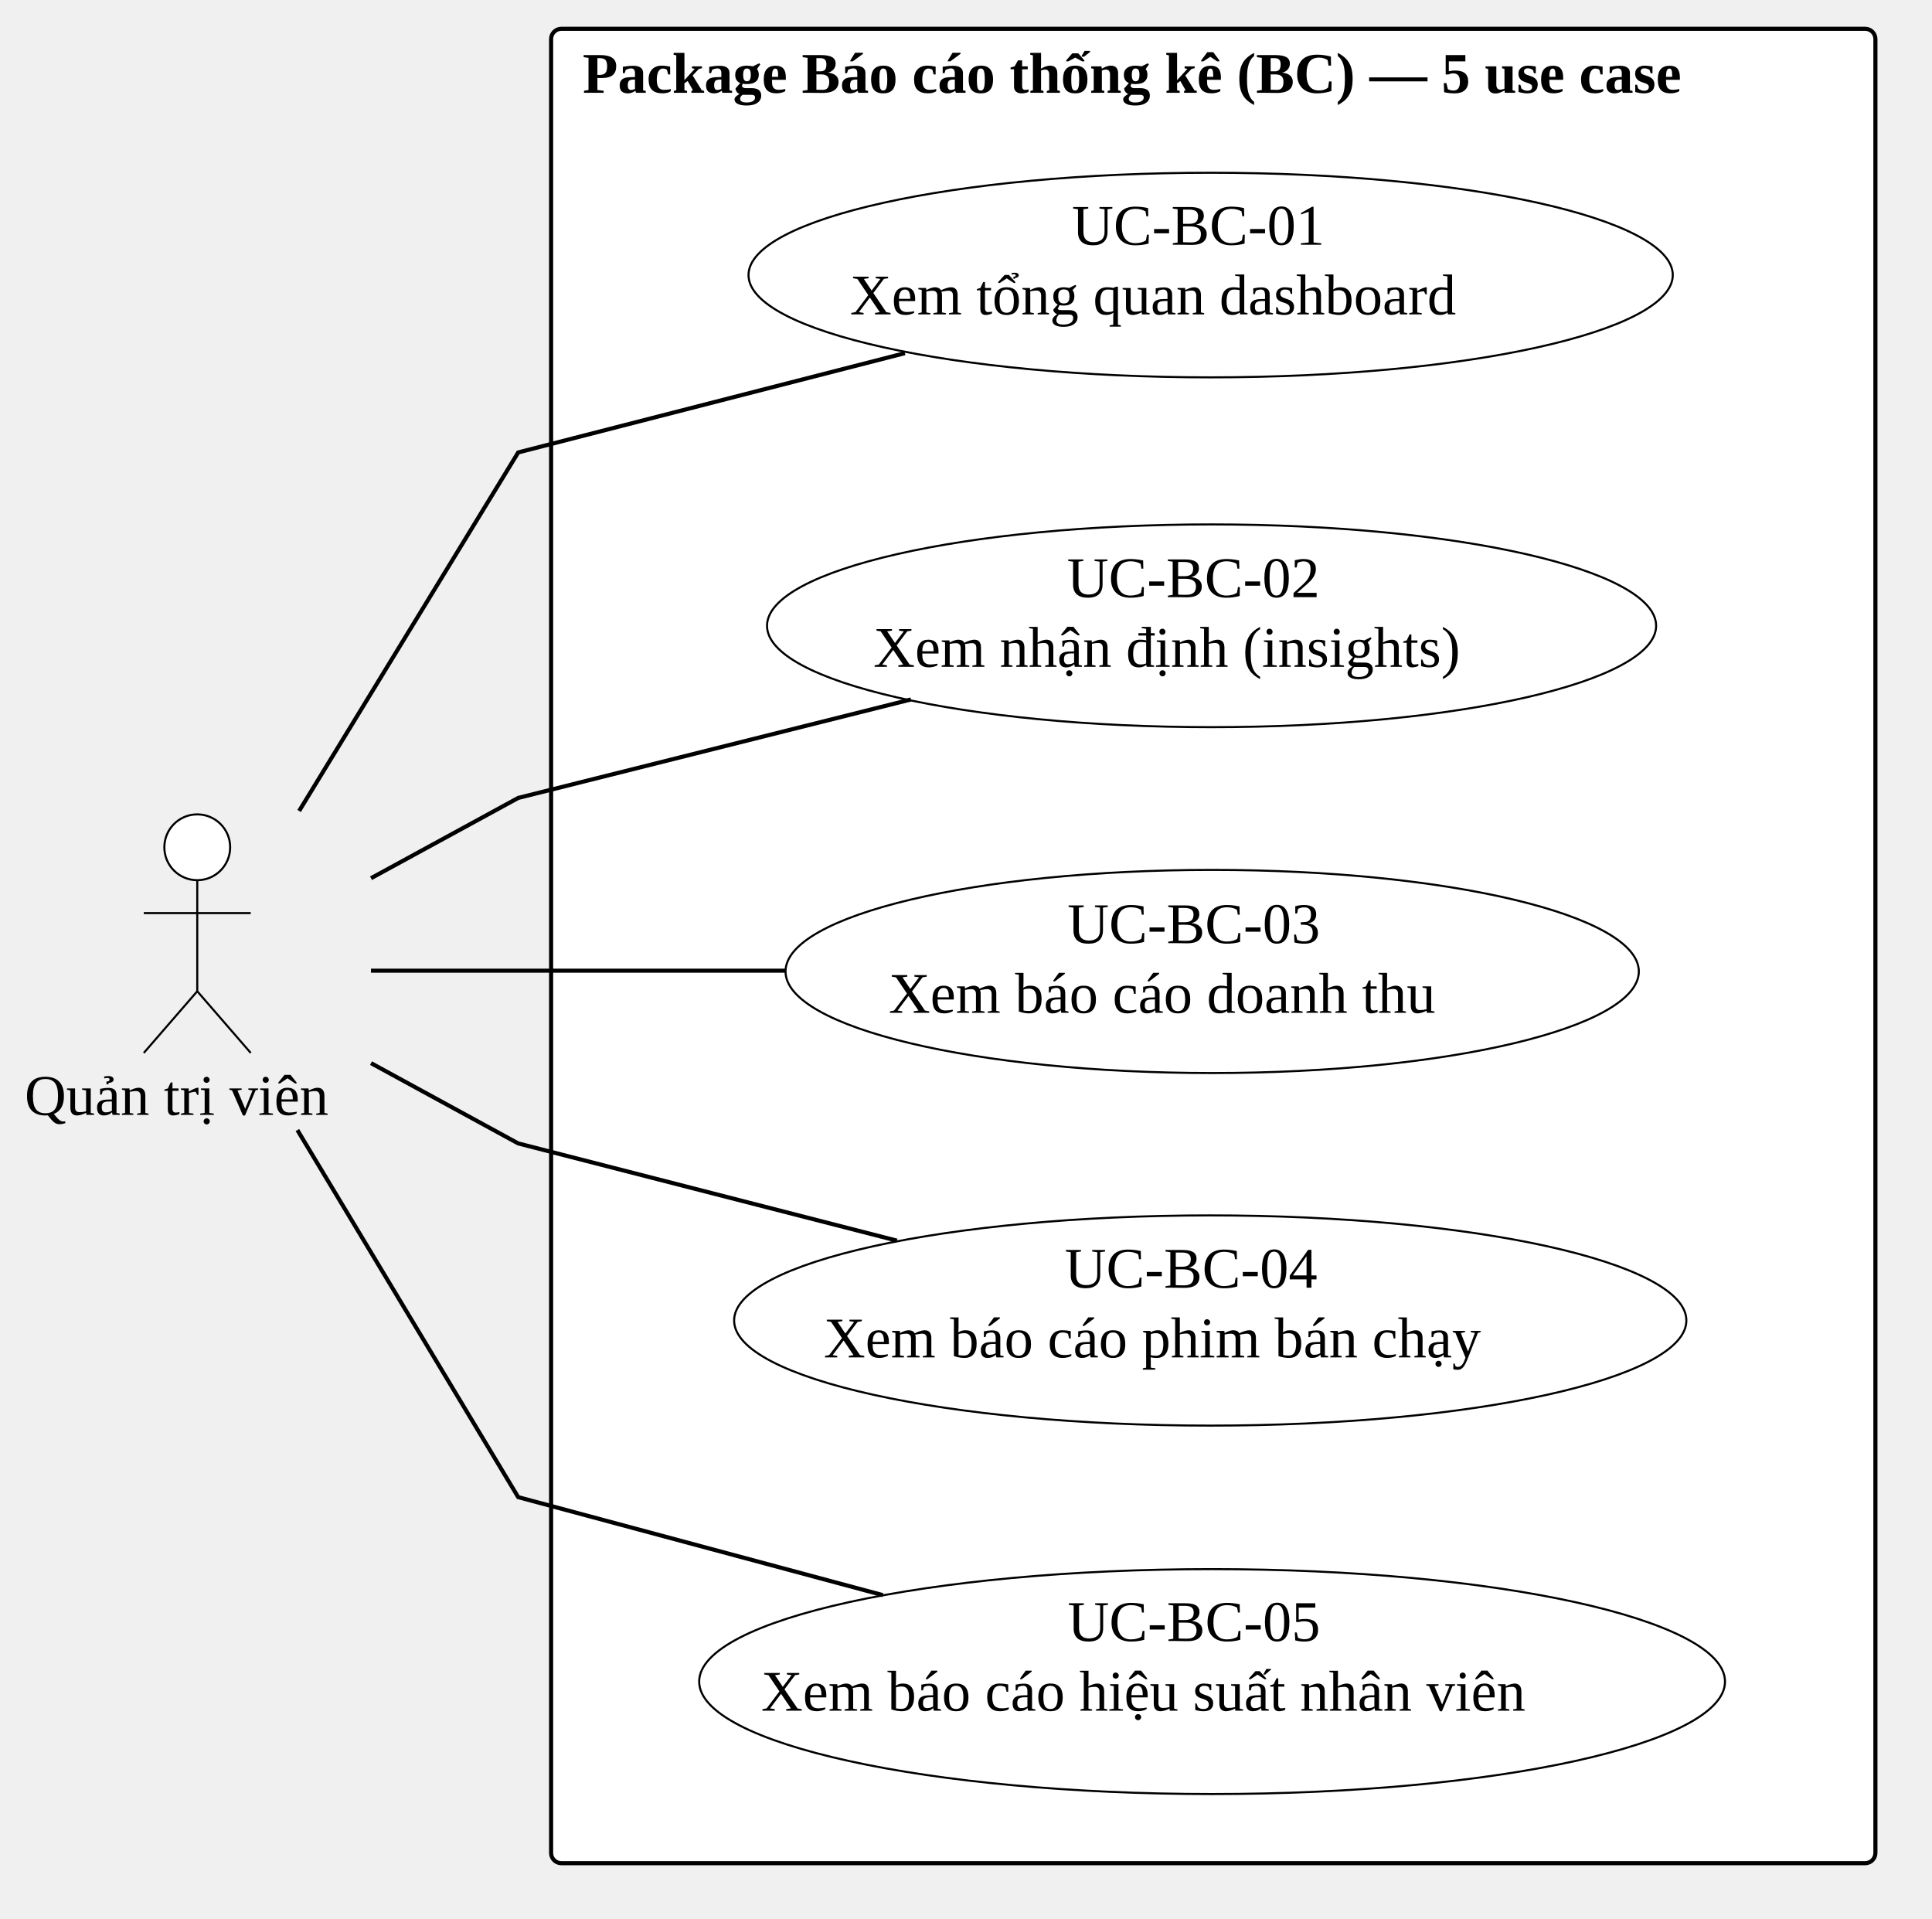
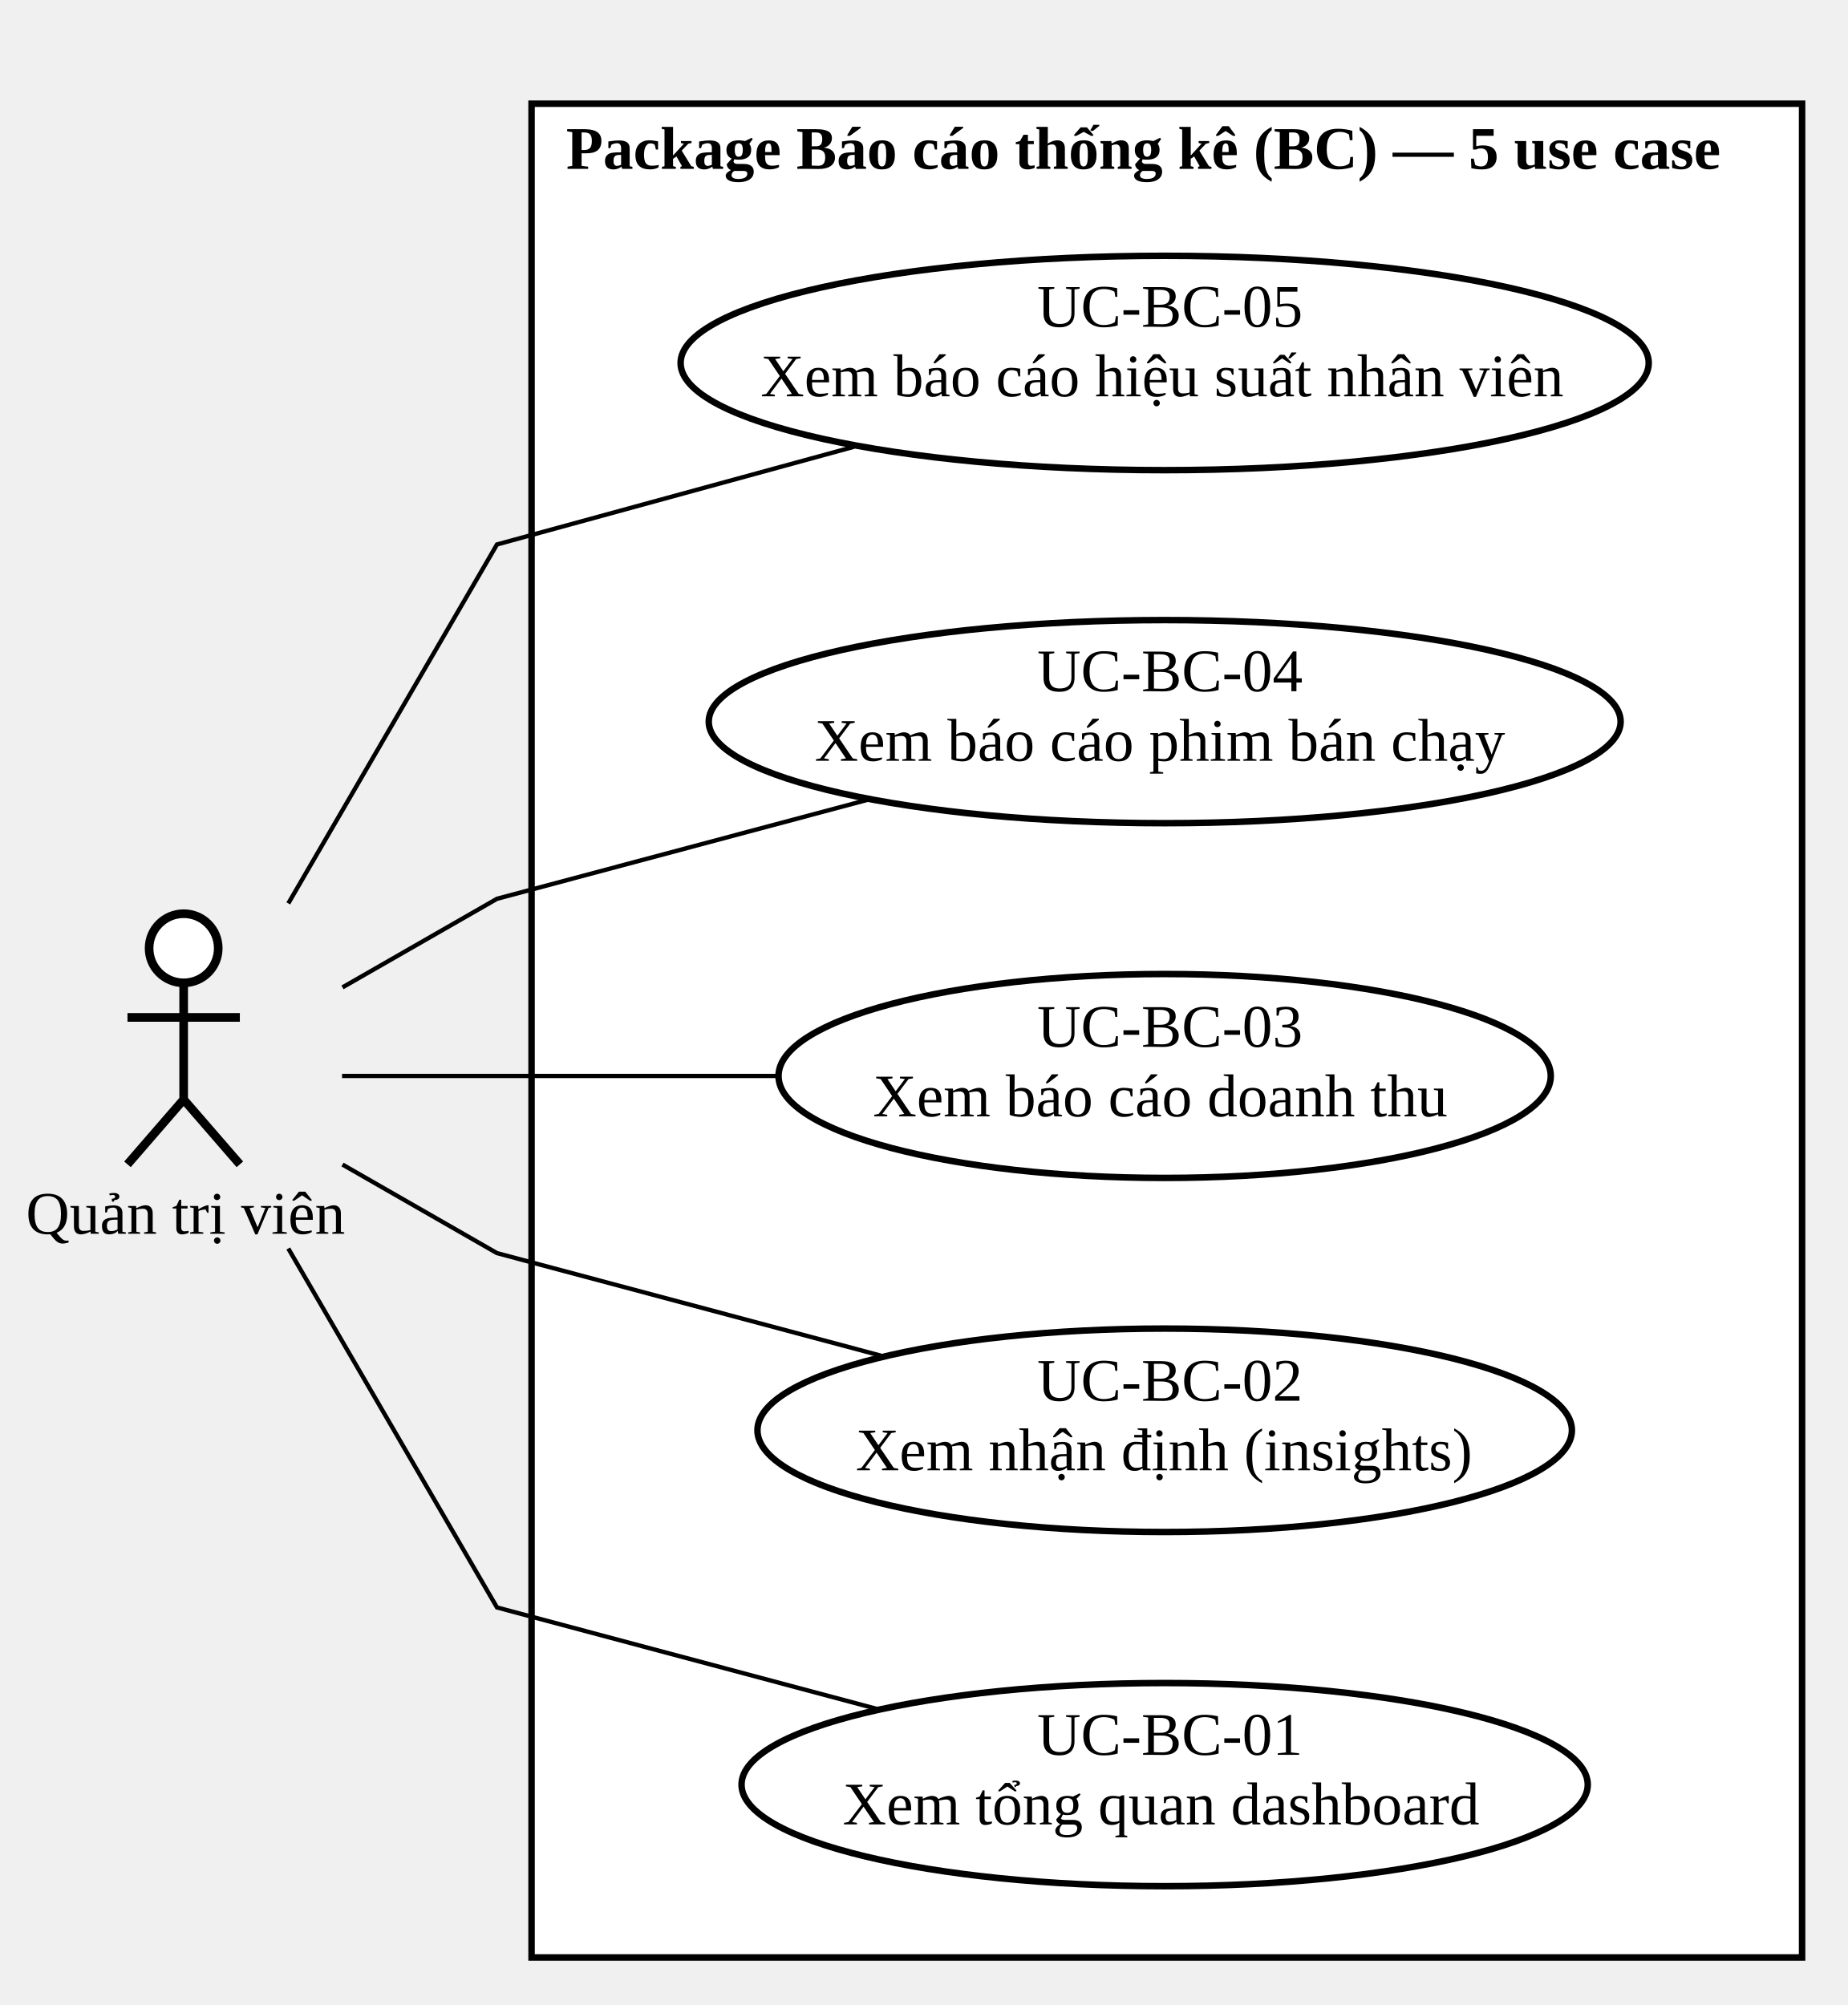
- <svg xmlns="http://www.w3.org/2000/svg" version="1.1" data-diagram-type="DESCRIPTION" style="width:734px;height:729px;background:#FFFFFF;" width="734.375px" height="729.688px" viewBox="0 0 734 729" zoomAndPan="magnify" preserveAspectRatio="none" contentStyleType="text/css">
+ <svg xmlns="http://www.w3.org/2000/svg" contentScriptType="application/ecmascript" contentStyleType="text/css" height="725px" preserveAspectRatio="none" style="width:668px;height:725px;" version="1.1" viewBox="0 0 668 725" width="668.75px" zoomAndPan="magnify">
  <defs />
-   <g font-family="sans-serif" lengthAdjust="spacing">
-     <g class="cluster" data-qualified-name="PK" id="ent0002" data-source-line="15">
-       <rect x="209.375" y="10.938" width="503.125" height="696.875" fill="#FFF" style="stroke:#000;stroke-width:1.563;" rx="3.906" ry="3.906" />
-       <text x="221.365" y="35.254" fill="#000" font-size="21.875" textLength="479.146" font-weight="700" font-family="'Times New Roman'">Package Báo cáo thống kê (BC) — 5 use case</text>
-     </g>
-     <g class="entity" data-qualified-name="PK.UC_BC_01" id="ent0003" data-source-line="16">
-       <ellipse cx="459.945" cy="104.489" rx="175.57" ry="38.864" fill="#FFF" style="stroke:#000;stroke-width:0.781;" />
-       <text x="407.261" y="92.977" fill="#000" font-size="21.875" textLength="105.37" font-family="'Times New Roman'">UC-BC-01</text>
-       <text x="322.933" y="119.444" fill="#000" font-size="21.875" textLength="274.025" font-family="'Times New Roman'">Xem tổng quan dashboard</text>
-     </g>
-     <g class="entity" data-qualified-name="PK.UC_BC_02" id="ent0004" data-source-line="17">
-       <ellipse cx="460.298" cy="237.73" rx="168.892" ry="38.511" fill="#FFF" style="stroke:#000;stroke-width:0.781;" />
-       <text x="405.391" y="226.852" fill="#000" font-size="21.875" textLength="109.813" font-family="'Times New Roman'">UC-BC-02</text>
-       <text x="331.804" y="253.32" fill="#000" font-size="21.875" textLength="256.989" font-family="'Times New Roman'">Xem nhận định (insights)</text>
-     </g>
-     <g class="entity" data-qualified-name="PK.UC_BC_03" id="ent0005" data-source-line="18">
-       <ellipse cx="460.528" cy="369.052" rx="162.09" ry="38.584" fill="#FFF" style="stroke:#000;stroke-width:0.781;" />
-       <text x="405.536" y="358.291" fill="#000" font-size="21.875" textLength="109.984" font-family="'Times New Roman'">UC-BC-03</text>
-       <text x="337.62" y="384.759" fill="#000" font-size="21.875" textLength="245.816" font-family="'Times New Roman'">Xem báo cáo doanh thu</text>
-     </g>
-     <g class="entity" data-qualified-name="PK.UC_BC_04" id="ent0006" data-source-line="19">
-       <ellipse cx="459.794" cy="501.646" rx="180.888" ry="39.928" fill="#FFF" style="stroke:#000;stroke-width:0.781;" />
-       <text x="404.492" y="489.186" fill="#000" font-size="21.875" textLength="110.603" font-family="'Times New Roman'">UC-BC-04</text>
-       <text x="312.95" y="515.654" fill="#000" font-size="21.875" textLength="293.689" font-family="'Times New Roman'">Xem báo cáo phim bán chạy</text>
-     </g>
-     <g class="entity" data-qualified-name="PK.UC_BC_05" id="ent0007" data-source-line="20">
-       <ellipse cx="460.492" cy="638.817" rx="194.867" ry="42.723" fill="#FFF" style="stroke:#000;stroke-width:0.781;" />
-       <text x="405.607" y="623.399" fill="#000" font-size="21.875" textLength="109.77" font-family="'Times New Roman'">UC-BC-05</text>
-       <text x="289.183" y="649.867" fill="#000" font-size="21.875" textLength="342.619" font-family="'Times New Roman'">Xem báo cáo hiệu suất nhân viên</text>
-     </g>
-     <g class="entity" data-qualified-name="A_QTV" id="ent0001" data-source-line="14">
-       <ellipse cx="74.941" cy="321.875" rx="12.5" ry="12.5" fill="#FFF" style="stroke:#000;stroke-width:0.781;" />
-       <path d="M74.941,334.375 L74.941,376.563 M54.629,346.875 L95.254,346.875 M74.941,376.563 L54.629,400 M74.941,376.563 L95.254,400" style="stroke:#000;stroke-width:0.781;" fill="none" />
-       <text x="9.375" y="423.535" fill="#000" font-size="21.875" textLength="131.133" font-family="'Times New Roman'">Quản trị viên</text>
-     </g>
-     <g class="link" data-entity-1="ent0001" data-entity-2="ent0003" id="lnk8" data-source-line="22" data-link-type="association">
-       <path d="M113.641,308.078 C149,250.234 196.875,171.875 196.875,171.875 C196.875,171.875 273.484,152.203 343.797,134.156" style="stroke:#000;stroke-width:1.563;" fill="none" id="A_QTV-UC_BC_01" />
-     </g>
-     <g class="link" data-entity-1="ent0001" data-entity-2="ent0004" id="lnk9" data-source-line="23" data-link-type="association">
-       <path d="M140.953,333.625 C169.547,318.031 196.875,303.125 196.875,303.125 C196.875,303.125 275.141,283.5 346.078,265.719" style="stroke:#000;stroke-width:1.563;" fill="none" id="A_QTV-UC_BC_02" />
-     </g>
-     <g class="link" data-entity-1="ent0001" data-entity-2="ent0005" id="lnk10" data-source-line="24" data-link-type="association">
-       <path d="M140.938,368.75 C184.109,368.75 242.984,368.75 298.313,368.75" style="stroke:#000;stroke-width:1.563;" fill="none" id="A_QTV-UC_BC_03" />
-     </g>
-     <g class="link" data-entity-1="ent0001" data-entity-2="ent0006" id="lnk11" data-source-line="25" data-link-type="association">
-       <path d="M140.953,403.875 C169.547,419.469 196.875,434.375 196.875,434.375 C196.875,434.375 271.281,453.484 340.75,471.313" style="stroke:#000;stroke-width:1.563;" fill="none" id="A_QTV-UC_BC_04" />
-     </g>
-     <g class="link" data-entity-1="ent0001" data-entity-2="ent0007" id="lnk12" data-source-line="26" data-link-type="association">
-       <path d="M112.984,429.297 C148.391,488.172 196.875,568.75 196.875,568.75 C196.875,568.75 267.516,587.734 335.391,605.969" style="stroke:#000;stroke-width:1.563;" fill="none" id="A_QTV-UC_BC_05" />
-     </g>
+   <g>
+     <rect fill="#FFFFFF" height="670.312" style="stroke: #000000; stroke-width: 2.344;" width="459.375" x="192.188" y="37.5" />
+     <text fill="#000000" font-family="Times New Roman" font-size="21.875" font-weight="bold" lengthAdjust="spacingAndGlyphs" textLength="434.375" x="204.688" y="61.047">Package Báo cáo thống kê (BC) — 5 use case</text>
+     <ellipse cx="421.087" cy="645.31" fill="#FFFFFF" rx="152.978" ry="36.731" style="stroke: #000000; stroke-width: 2.344;" />
+     <text fill="#000000" font-family="Times New Roman" font-size="21.875" lengthAdjust="spacingAndGlyphs" textLength="92.188" x="374.994" y="634.538">UC-BC-01</text>
+     <text fill="#000000" font-family="Times New Roman" font-size="21.875" lengthAdjust="spacingAndGlyphs" textLength="232.812" x="304.681" y="659.692">Xem tổng quan dashboard</text>
+     <ellipse cx="421.099" cy="517.19" fill="#FFFFFF" rx="147.239" ry="36.784" style="stroke: #000000; stroke-width: 2.344;" />
+     <text fill="#000000" font-family="Times New Roman" font-size="21.875" lengthAdjust="spacingAndGlyphs" textLength="92.188" x="375.005" y="506.503">UC-BC-02</text>
+     <text fill="#000000" font-family="Times New Roman" font-size="21.875" lengthAdjust="spacingAndGlyphs" textLength="223.438" x="309.38" y="531.657">Xem nhận định (insights)</text>
+     <ellipse cx="421.09" cy="389.068" fill="#FFFFFF" rx="139.605" ry="36.865" style="stroke: #000000; stroke-width: 2.344;" />
+     <text fill="#000000" font-family="Times New Roman" font-size="21.875" lengthAdjust="spacingAndGlyphs" textLength="92.188" x="374.996" y="378.512">UC-BC-03</text>
+     <text fill="#000000" font-family="Times New Roman" font-size="21.875" lengthAdjust="spacingAndGlyphs" textLength="210.938" x="315.621" y="403.666">Xem báo cáo doanh thu</text>
+     <ellipse cx="421.101" cy="260.939" fill="#FFFFFF" rx="164.851" ry="36.72" style="stroke: #000000; stroke-width: 2.344;" />
+     <text fill="#000000" font-family="Times New Roman" font-size="21.875" lengthAdjust="spacingAndGlyphs" textLength="92.188" x="375.007" y="249.947">UC-BC-04</text>
+     <text fill="#000000" font-family="Times New Roman" font-size="21.875" lengthAdjust="spacingAndGlyphs" textLength="253.125" x="294.538" y="275.101">Xem báo cáo phim bán chạy</text>
+     <ellipse cx="421.094" cy="131.253" fill="#FFFFFF" rx="175.016" ry="38.753" style="stroke: #000000; stroke-width: 2.344;" />
+     <text fill="#000000" font-family="Times New Roman" font-size="21.875" lengthAdjust="spacingAndGlyphs" textLength="92.188" x="375" y="118.144">UC-BC-05</text>
+     <text fill="#000000" font-family="Times New Roman" font-size="21.875" lengthAdjust="spacingAndGlyphs" textLength="292.188" x="275" y="143.298">Xem báo cáo hiệu suất nhân viên</text>
+     <ellipse cx="66.406" cy="342.891" fill="#FFFFFF" rx="12.5" ry="12.5" style="stroke: #000000; stroke-width: 3.125;" />
+     <path d="M66.406,355.391 L66.406,397.578 M46.094,367.891 L86.719,367.891 M66.406,397.578 L46.094,421.016 M66.406,397.578 L86.719,421.016 " fill="none" style="stroke: #000000; stroke-width: 3.125;" />
+     <text fill="#000000" font-family="Times New Roman" font-size="21.875" lengthAdjust="spacingAndGlyphs" textLength="114.062" x="9.375" y="446.125">Quản trị viên</text>
+     <path d="M104.234,451.453 C136.859,507.578 179.688,581.25 179.688,581.25 C179.688,581.25 251.938,600.547 317.125,617.953 " fill="none" id="A_QTV-UC_BC_01" style="stroke: #000000; stroke-width: 1.562;" />
+     <path d="M123.828,421.094 C151.766,437.109 179.688,453.125 179.688,453.125 C179.688,453.125 252.969,472.703 318.516,490.203 " fill="none" id="A_QTV-UC_BC_02" style="stroke: #000000; stroke-width: 1.562;" />
+     <path d="M123.672,389.062 C166.078,389.062 226.328,389.062 281.422,389.062 " fill="none" id="A_QTV-UC_BC_03" style="stroke: #000000; stroke-width: 1.562;" />
+     <path d="M123.828,357.031 C151.766,341.016 179.688,325 179.688,325 C179.688,325 249.391,306.391 313.641,289.219 " fill="none" id="A_QTV-UC_BC_04" style="stroke: #000000; stroke-width: 1.562;" />
+     <path d="M104.234,326.672 C136.859,270.547 179.688,196.875 179.688,196.875 C179.688,196.875 245.891,178.766 308.734,161.562 " fill="none" id="A_QTV-UC_BC_05" style="stroke: #000000; stroke-width: 1.562;" />
  </g>
</svg>
